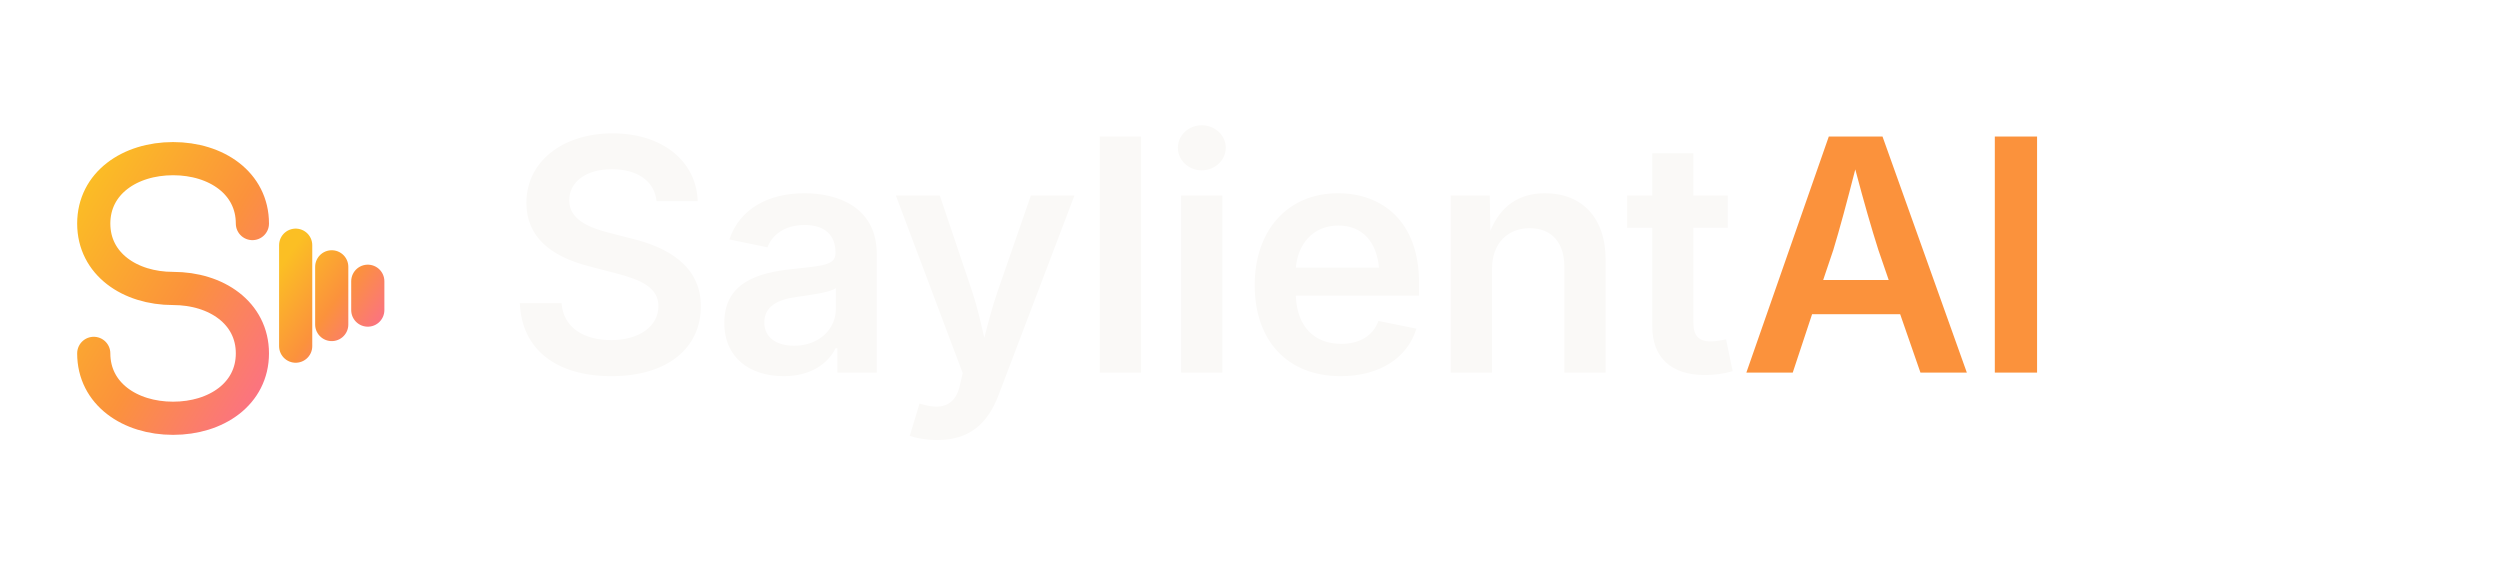
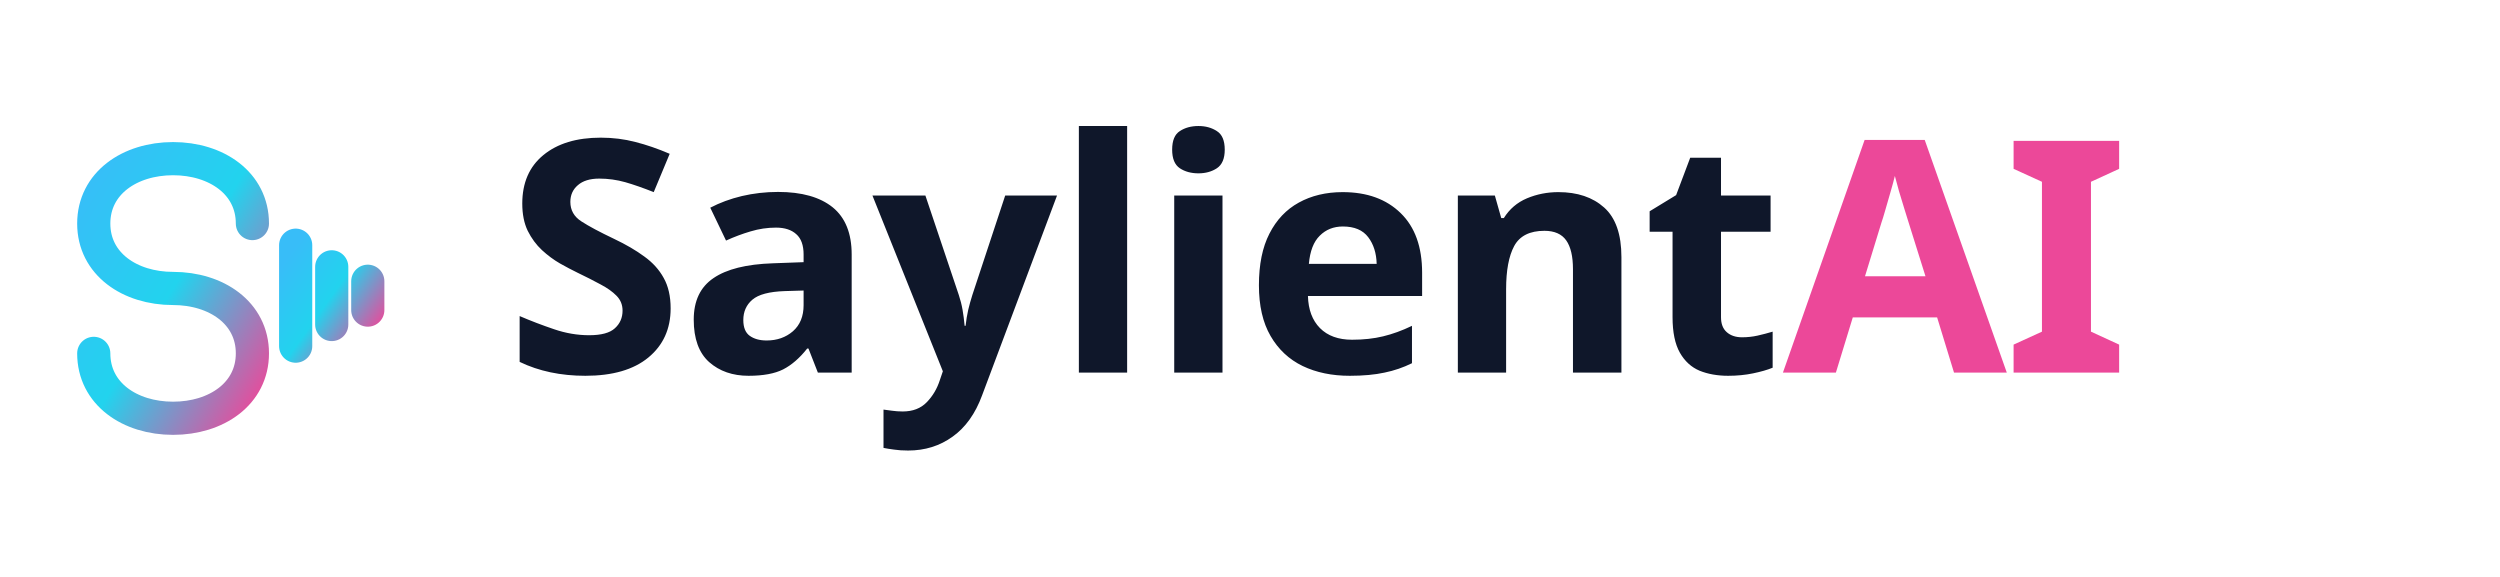
<svg xmlns="http://www.w3.org/2000/svg" viewBox="0 0 208 48" width="208" height="48" role="img" aria-label="Saylient AI">
  <defs>
-     <linearGradient id="sunsetGrad" x1="0" y1="0" x2="1" y2="1">
-       <stop offset="0" stop-color="#FBBF24" />
-       <stop offset="0.55" stop-color="#FB923C" />
-       <stop offset="1" stop-color="#FB7185" />
+     <linearGradient id="auroraGrad" x1="0" y1="0" x2="1" y2="1">
+       <stop offset="0" stop-color="#38BDF8" />
+       <stop offset="0.5" stop-color="#22D3EE" />
+       <stop offset="1" stop-color="#EC4899" />
    </linearGradient>
  </defs>
-   <g transform="translate(0,10.2) scale(1.2)" fill="none" stroke="url(#sunsetGrad)" stroke-width="2.3" stroke-linecap="round" stroke-linejoin="round">
+   <g transform="translate(0,10.2) scale(1.2)" fill="none" stroke="url(#auroraGrad)" stroke-width="2.3" stroke-linecap="round" stroke-linejoin="round">
    <path d="M17.5 7C17.5 4.2 15 2.5 12 2.5C9 2.5 6.5 4.2 6.5 7C6.5 9.8 9 11.5 12 11.5C15 11.5 17.5 13.2 17.5 16C17.5 18.8 15 20.5 12 20.5C9 20.5 6.5 18.8 6.5 16" />
    <path d="M20.5 8.5V15.5M23 10V14M25.5 11V13" />
  </g>
-   <text x="42" y="31" font-family="Space Grotesk, Inter, sans-serif" font-size="27" font-weight="600" letter-spacing="-0.3" fill="#FAF9F7">Saylient<tspan fill="#FB923C">AI</tspan>
+   <text x="42" y="31" font-family="Plus Jakarta Sans, Manrope, sans-serif" font-size="27" font-weight="700" letter-spacing="-0.3" fill="#0F172A">Saylient<tspan fill="#EC4899">AI</tspan>
  </text>
</svg>
